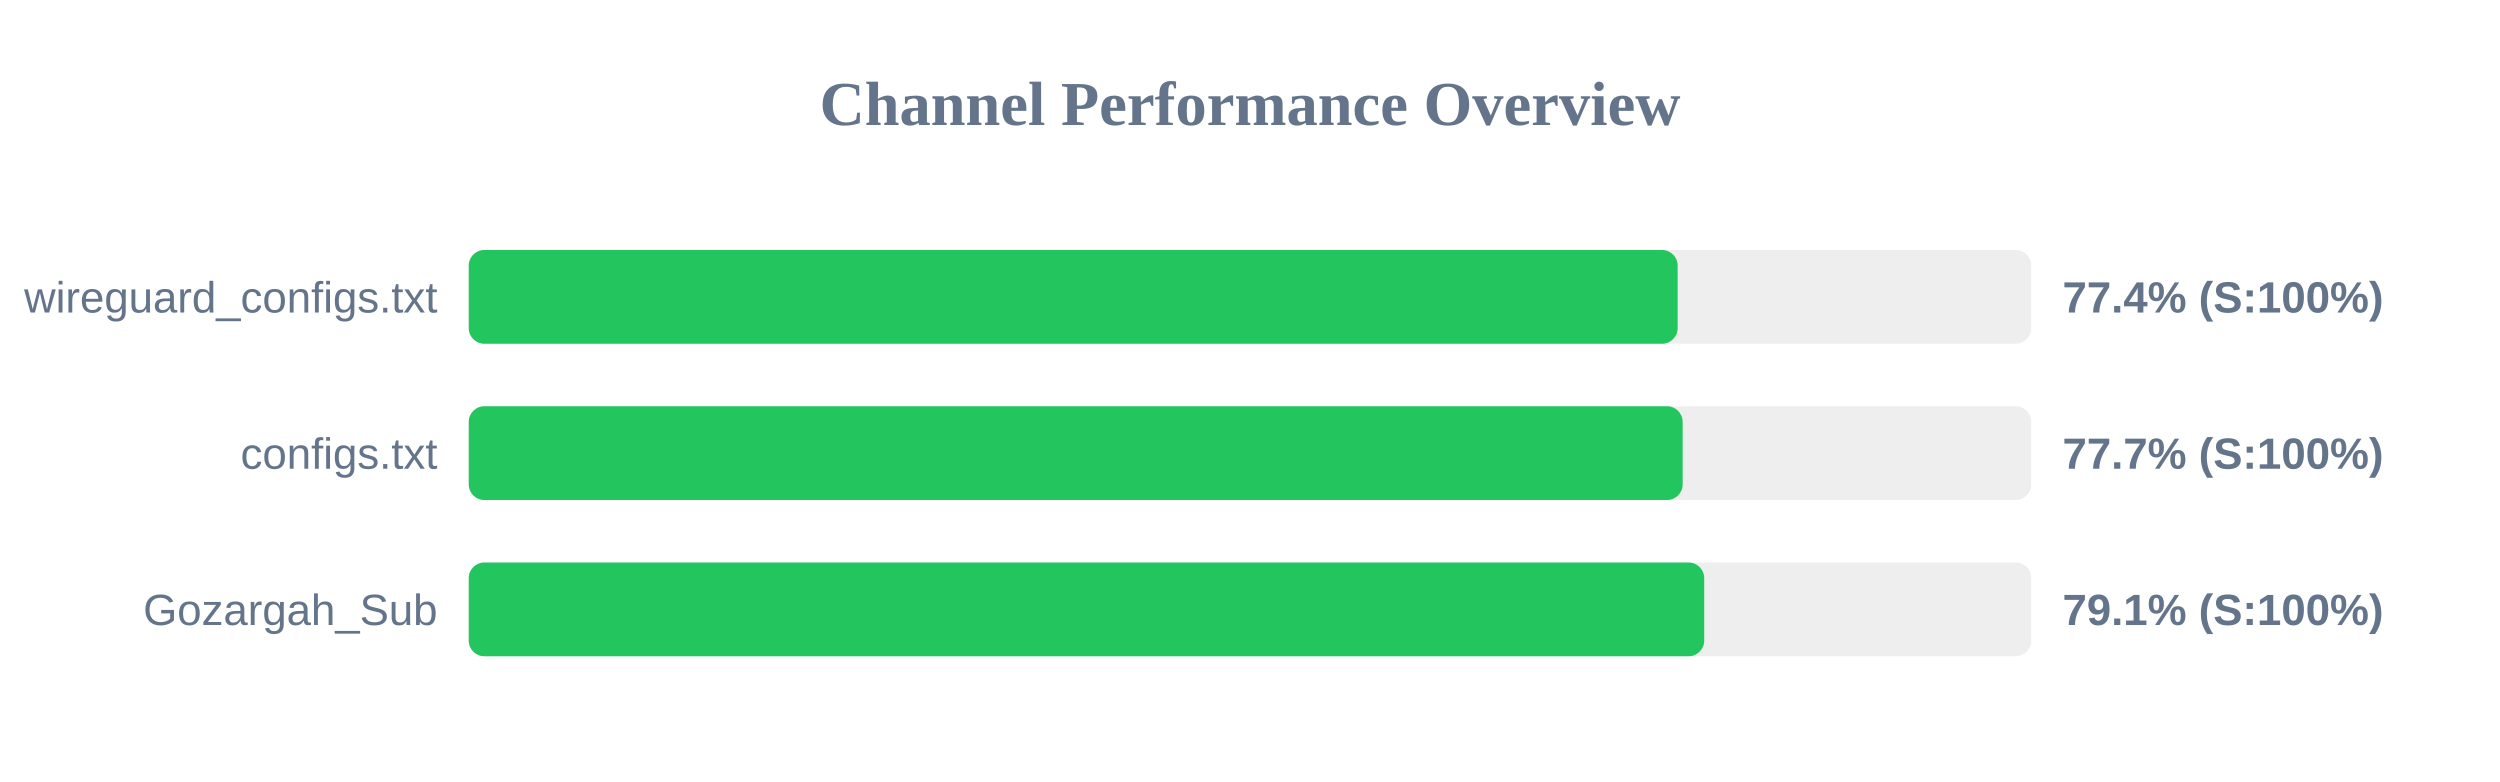
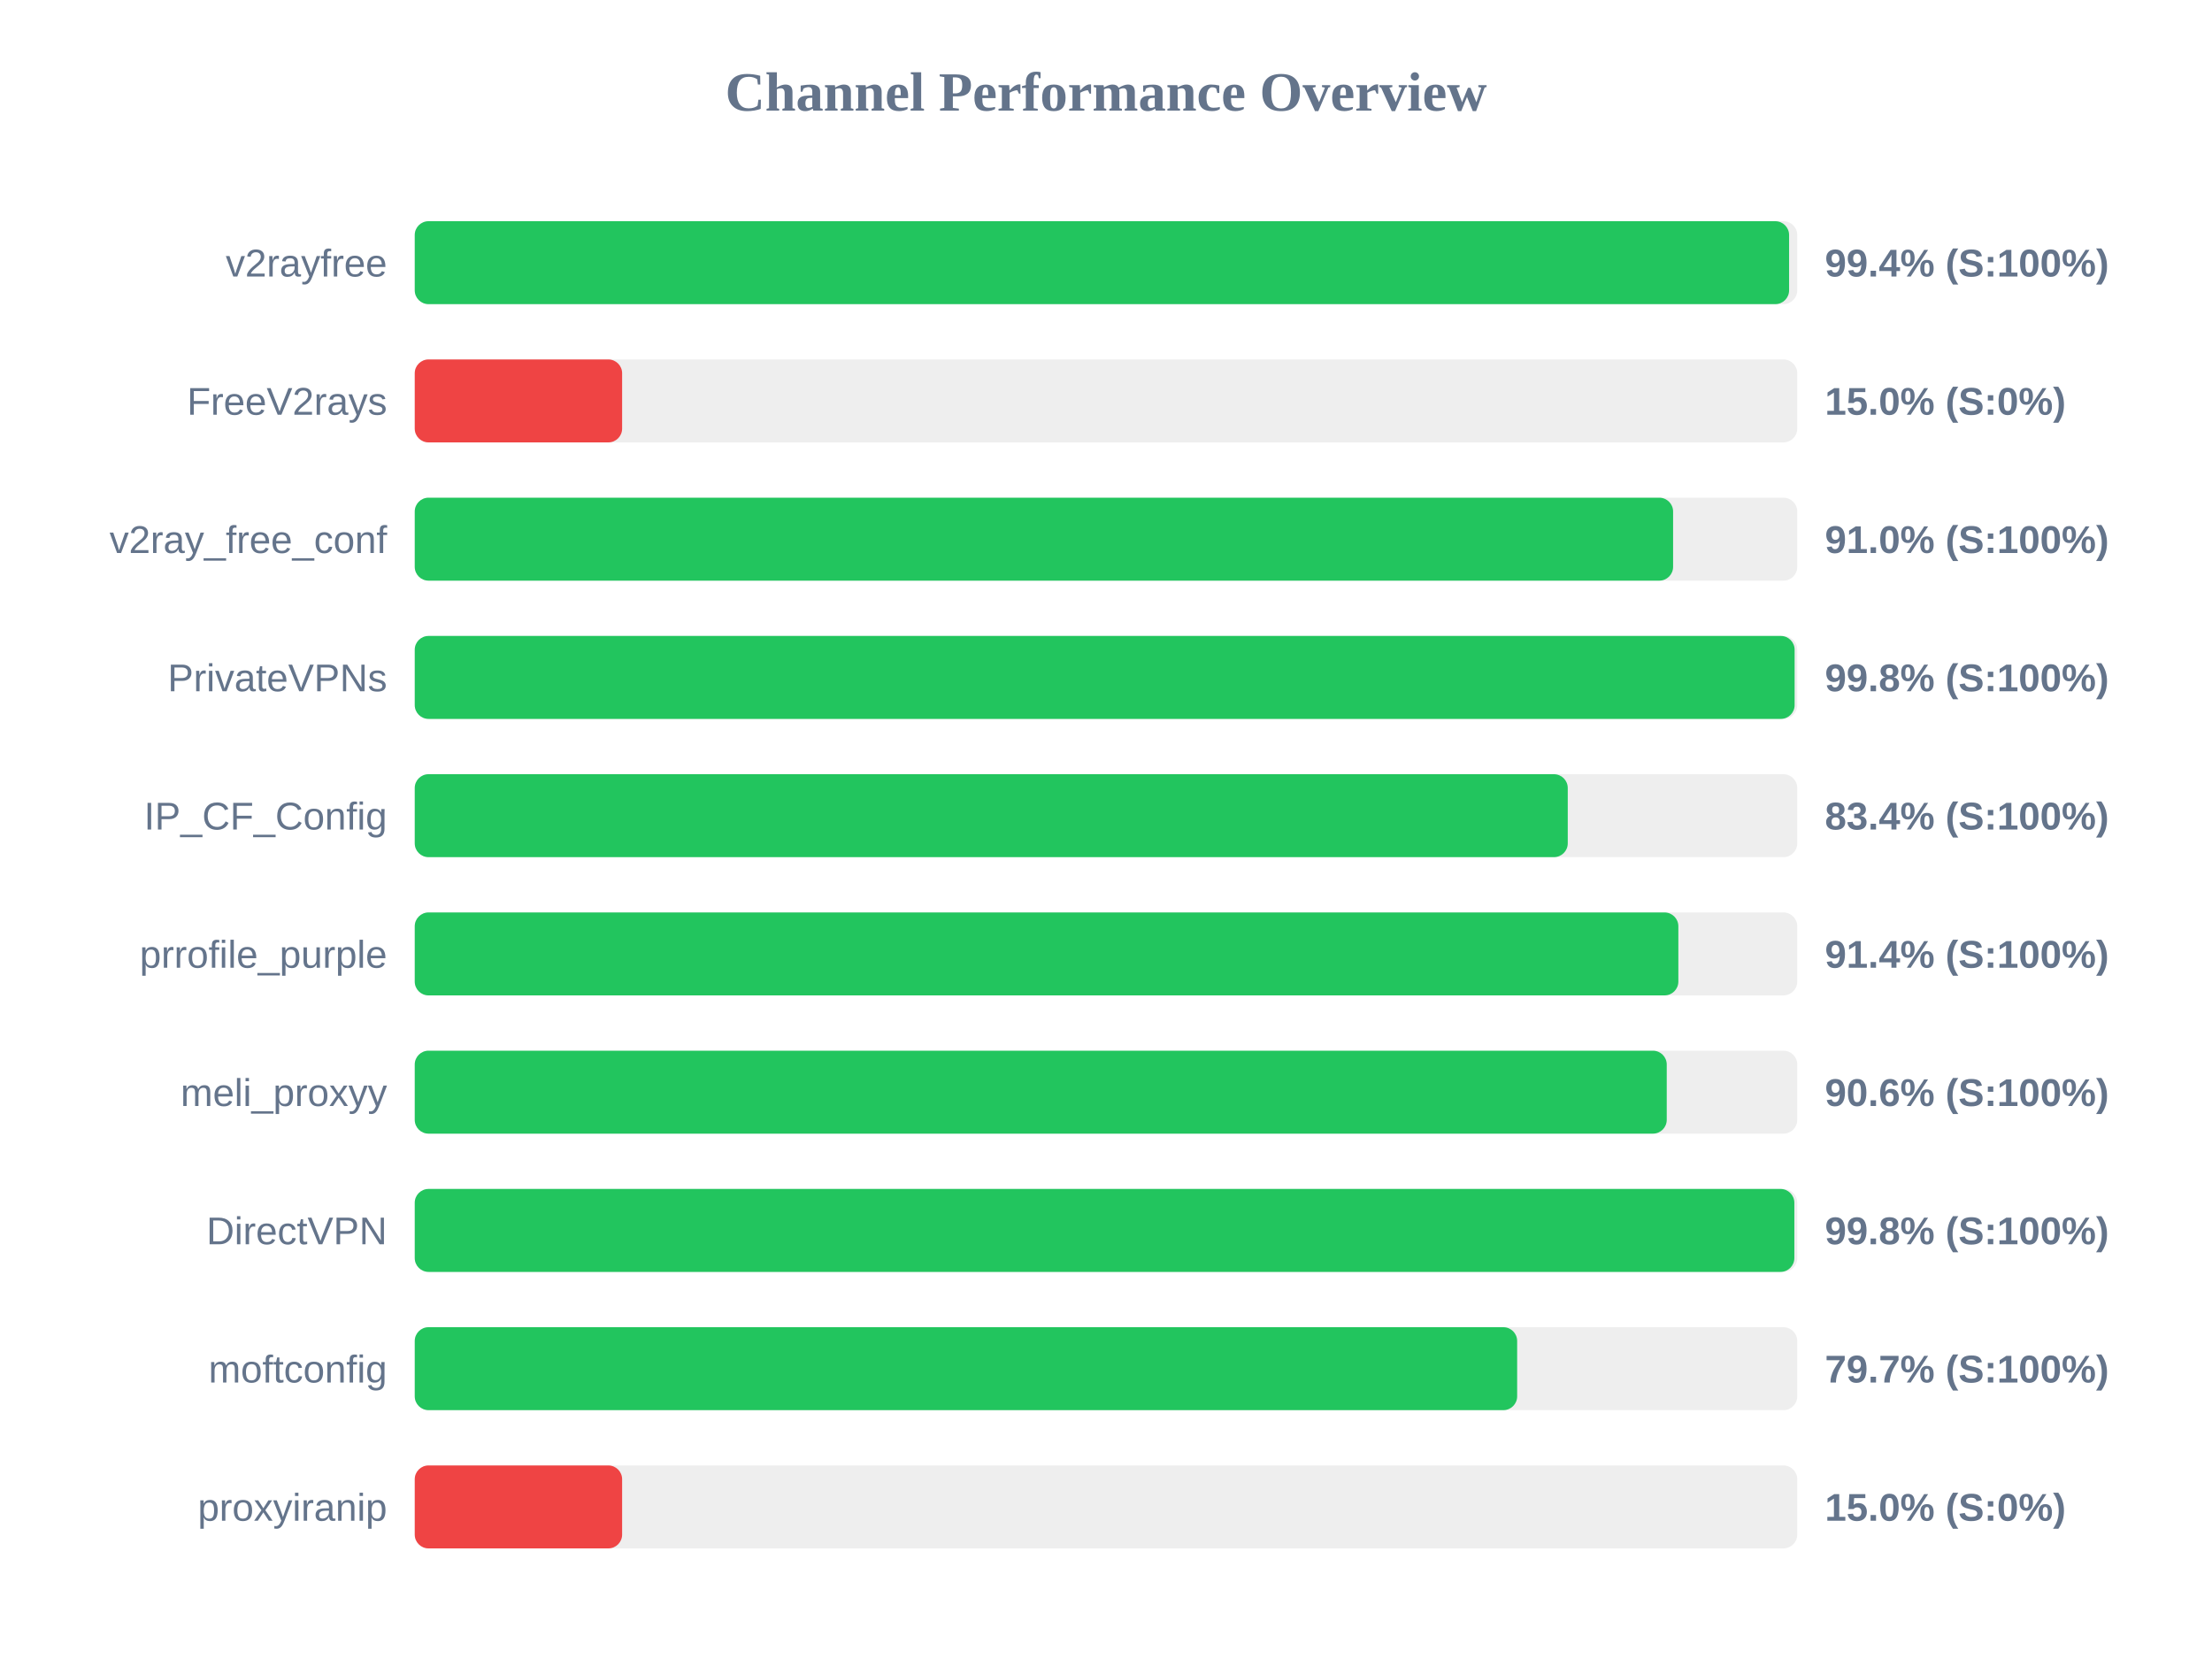
- <svg xmlns="http://www.w3.org/2000/svg" width="800" height="250" version="1.1">
+ <svg xmlns="http://www.w3.org/2000/svg" width="800" height="600" version="1.1">
  <style>
        .row { font: 14px Arial; fill: #64748b; }
        .score { font: bold 14px Arial; fill: #64748b; }
    </style>
  <text x="400" y="40" text-anchor="middle" font-size="20px" font-weight="bold" fill="#64748b">Channel Performance Overview</text>
  <rect x="150" y="80" width="500" height="30" fill="#eee" rx="5" />
-   <rect x="150" y="80" width="386.85" height="30" fill="#22c55e" rx="5" />
-   <text x="140" y="100" text-anchor="end" class="row">wireguard_configs.txt</text>
-   <text x="660" y="100" text-anchor="start" class="score">77.4% (S:100%)</text>
+   <rect x="150" y="80" width="497.05" height="30" fill="#22c55e" rx="5" />
+   <text x="140" y="100" text-anchor="end" class="row">v2rayfree</text>
+   <text x="660" y="100" text-anchor="start" class="score">99.4% (S:100%)</text>
  <rect x="150" y="130" width="500" height="30" fill="#eee" rx="5" />
-   <rect x="150" y="130" width="388.45" height="30" fill="#22c55e" rx="5" />
-   <text x="140" y="150" text-anchor="end" class="row">configs.txt</text>
-   <text x="660" y="150" text-anchor="start" class="score">77.7% (S:100%)</text>
+   <rect x="150" y="130" width="75.0" height="30" fill="#ef4444" rx="5" />
+   <text x="140" y="150" text-anchor="end" class="row">FreeV2rays</text>
+   <text x="660" y="150" text-anchor="start" class="score">15.0% (S:0%)</text>
  <rect x="150" y="180" width="500" height="30" fill="#eee" rx="5" />
-   <rect x="150" y="180" width="395.35" height="30" fill="#22c55e" rx="5" />
-   <text x="140" y="200" text-anchor="end" class="row">Gozargah_Sub</text>
-   <text x="660" y="200" text-anchor="start" class="score">79.1% (S:100%)</text>
+   <rect x="150" y="180" width="455.1" height="30" fill="#22c55e" rx="5" />
+   <text x="140" y="200" text-anchor="end" class="row">v2ray_free_conf</text>
+   <text x="660" y="200" text-anchor="start" class="score">91.0% (S:100%)</text>
+   <rect x="150" y="230" width="500" height="30" fill="#eee" rx="5" />
+   <rect x="150" y="230" width="499.05" height="30" fill="#22c55e" rx="5" />
+   <text x="140" y="250" text-anchor="end" class="row">PrivateVPNs</text>
+   <text x="660" y="250" text-anchor="start" class="score">99.8% (S:100%)</text>
+   <rect x="150" y="280" width="500" height="30" fill="#eee" rx="5" />
+   <rect x="150" y="280" width="417.0" height="30" fill="#22c55e" rx="5" />
+   <text x="140" y="300" text-anchor="end" class="row">IP_CF_Config</text>
+   <text x="660" y="300" text-anchor="start" class="score">83.4% (S:100%)</text>
+   <rect x="150" y="330" width="500" height="30" fill="#eee" rx="5" />
+   <rect x="150" y="330" width="457.0" height="30" fill="#22c55e" rx="5" />
+   <text x="140" y="350" text-anchor="end" class="row">prrofile_purple</text>
+   <text x="660" y="350" text-anchor="start" class="score">91.4% (S:100%)</text>
+   <rect x="150" y="380" width="500" height="30" fill="#eee" rx="5" />
+   <rect x="150" y="380" width="452.8" height="30" fill="#22c55e" rx="5" />
+   <text x="140" y="400" text-anchor="end" class="row">meli_proxyy</text>
+   <text x="660" y="400" text-anchor="start" class="score">90.6% (S:100%)</text>
+   <rect x="150" y="430" width="500" height="30" fill="#eee" rx="5" />
+   <rect x="150" y="430" width="498.95" height="30" fill="#22c55e" rx="5" />
+   <text x="140" y="450" text-anchor="end" class="row">DirectVPN</text>
+   <text x="660" y="450" text-anchor="start" class="score">99.8% (S:100%)</text>
+   <rect x="150" y="480" width="500" height="30" fill="#eee" rx="5" />
+   <rect x="150" y="480" width="398.7" height="30" fill="#22c55e" rx="5" />
+   <text x="140" y="500" text-anchor="end" class="row">moftconfig</text>
+   <text x="660" y="500" text-anchor="start" class="score">79.7% (S:100%)</text>
+   <rect x="150" y="530" width="500" height="30" fill="#eee" rx="5" />
+   <rect x="150" y="530" width="75.0" height="30" fill="#ef4444" rx="5" />
+   <text x="140" y="550" text-anchor="end" class="row">proxyiranip</text>
+   <text x="660" y="550" text-anchor="start" class="score">15.0% (S:0%)</text>
</svg>
